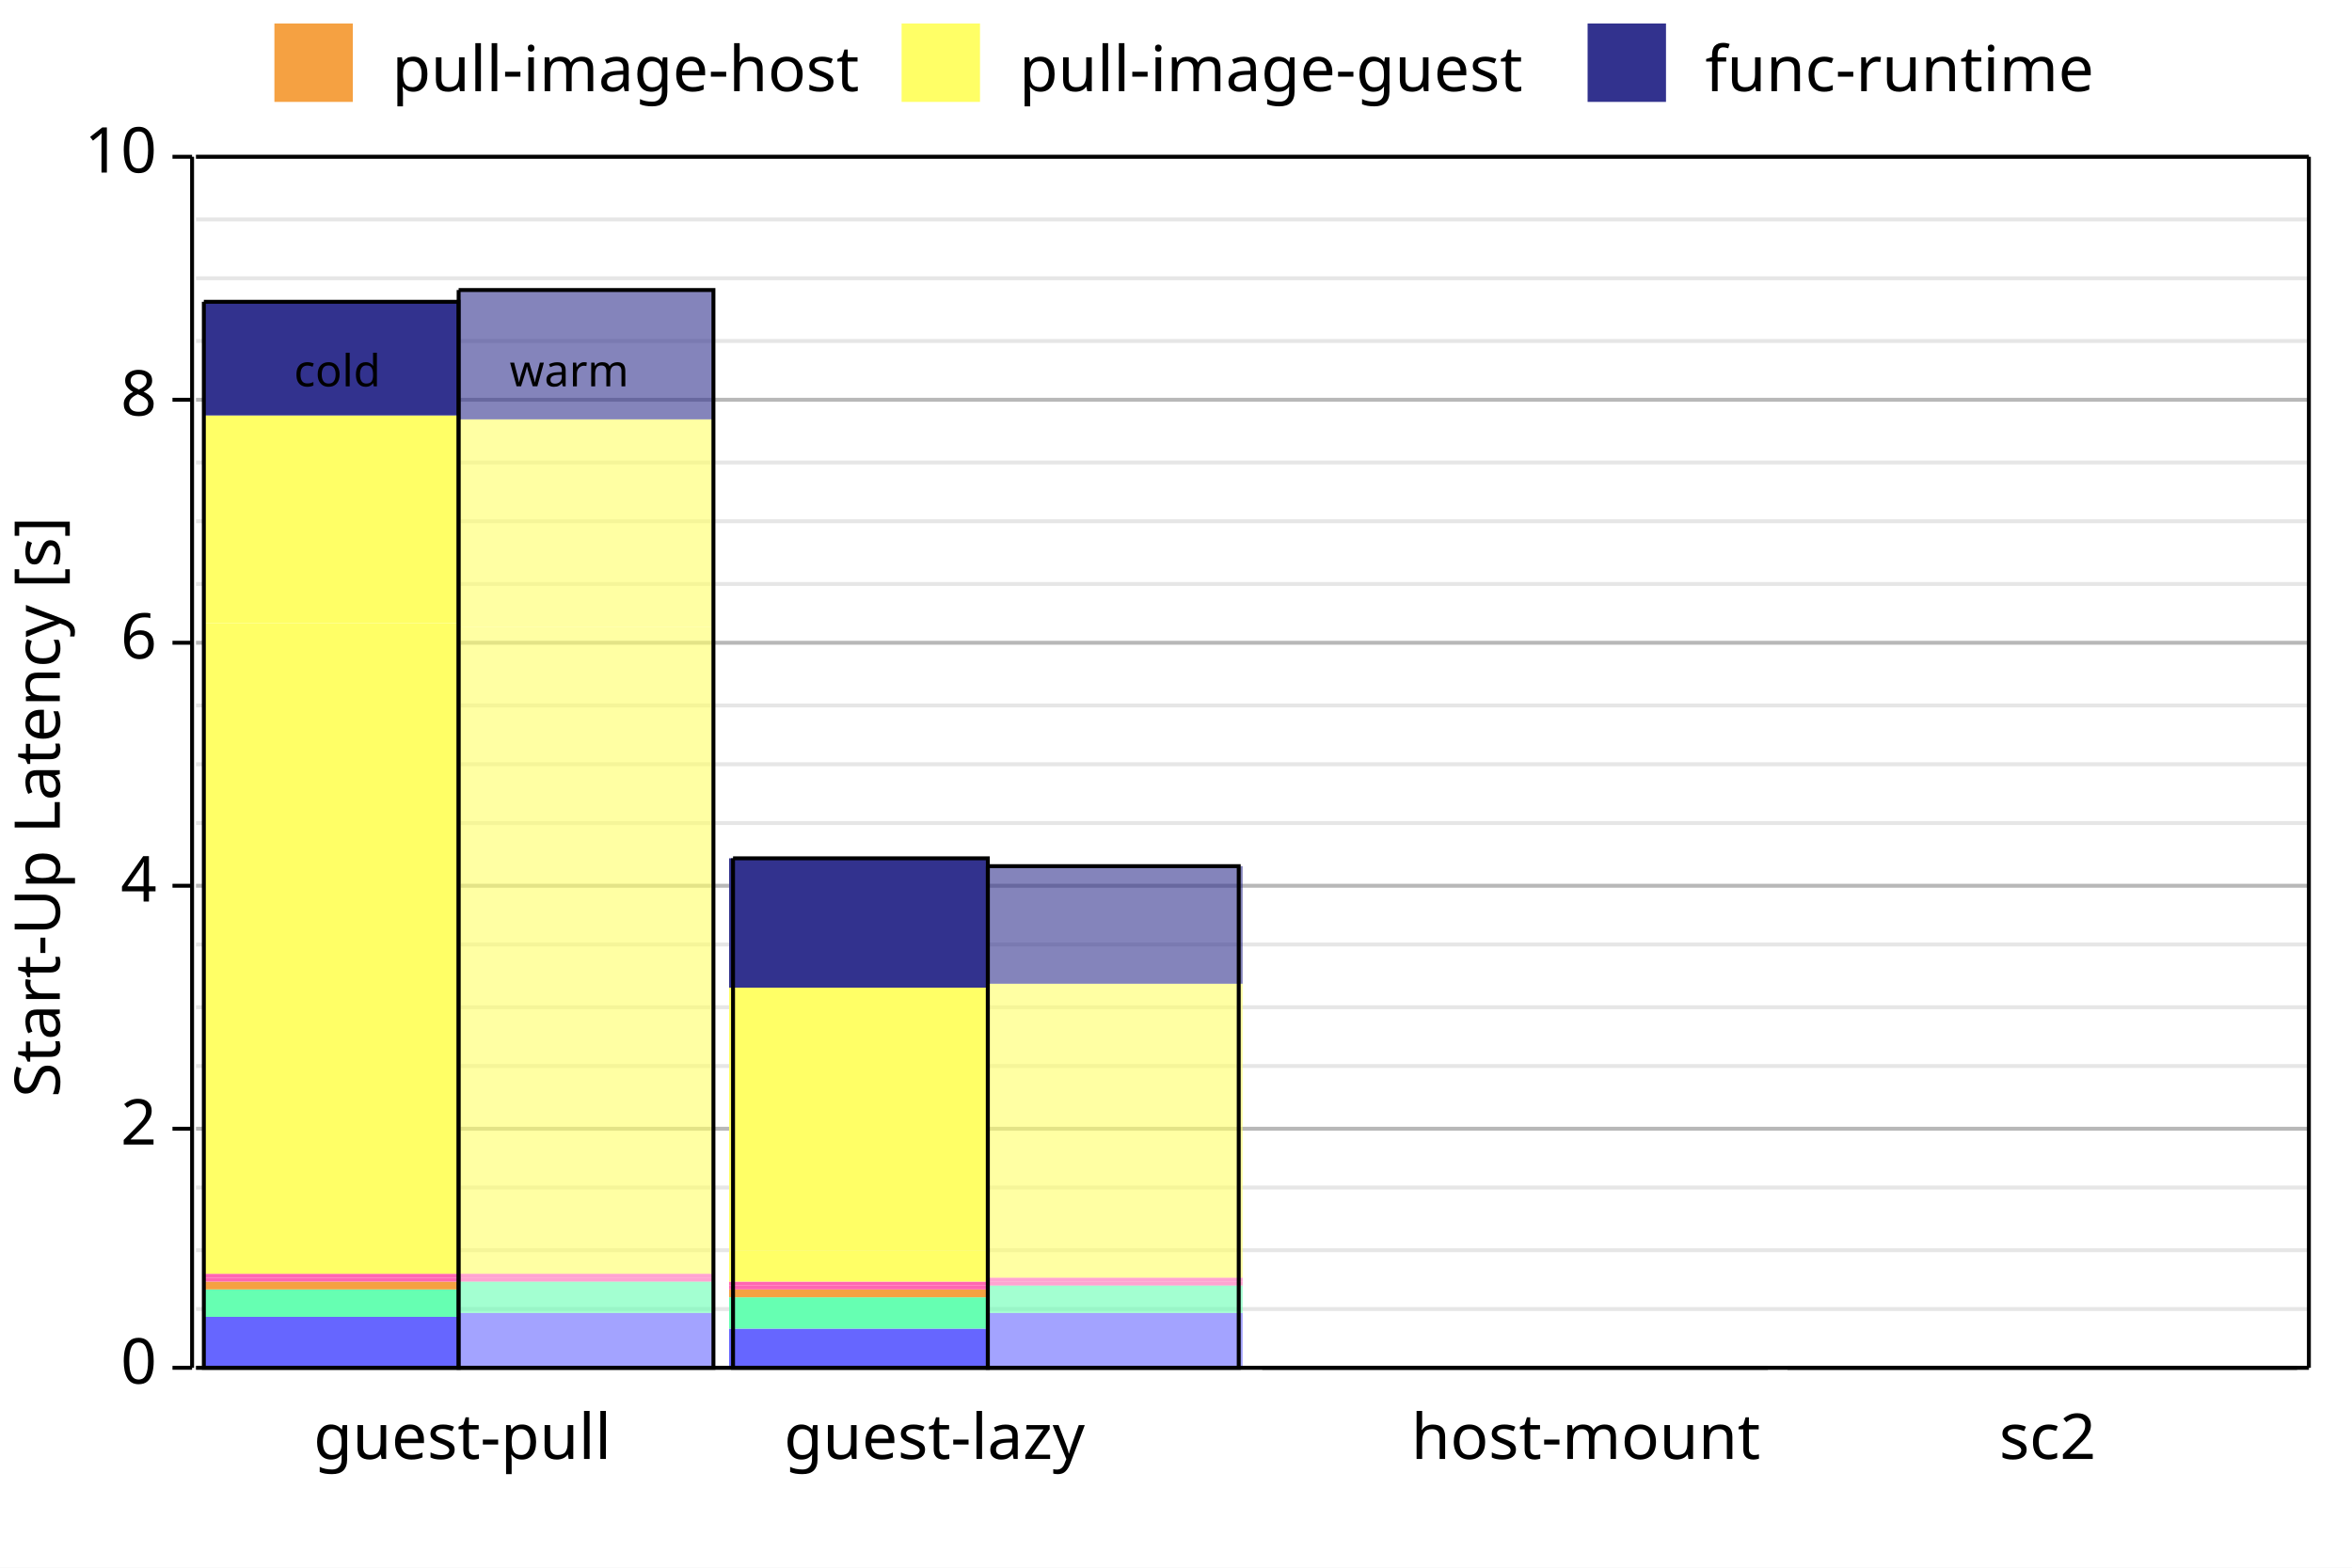
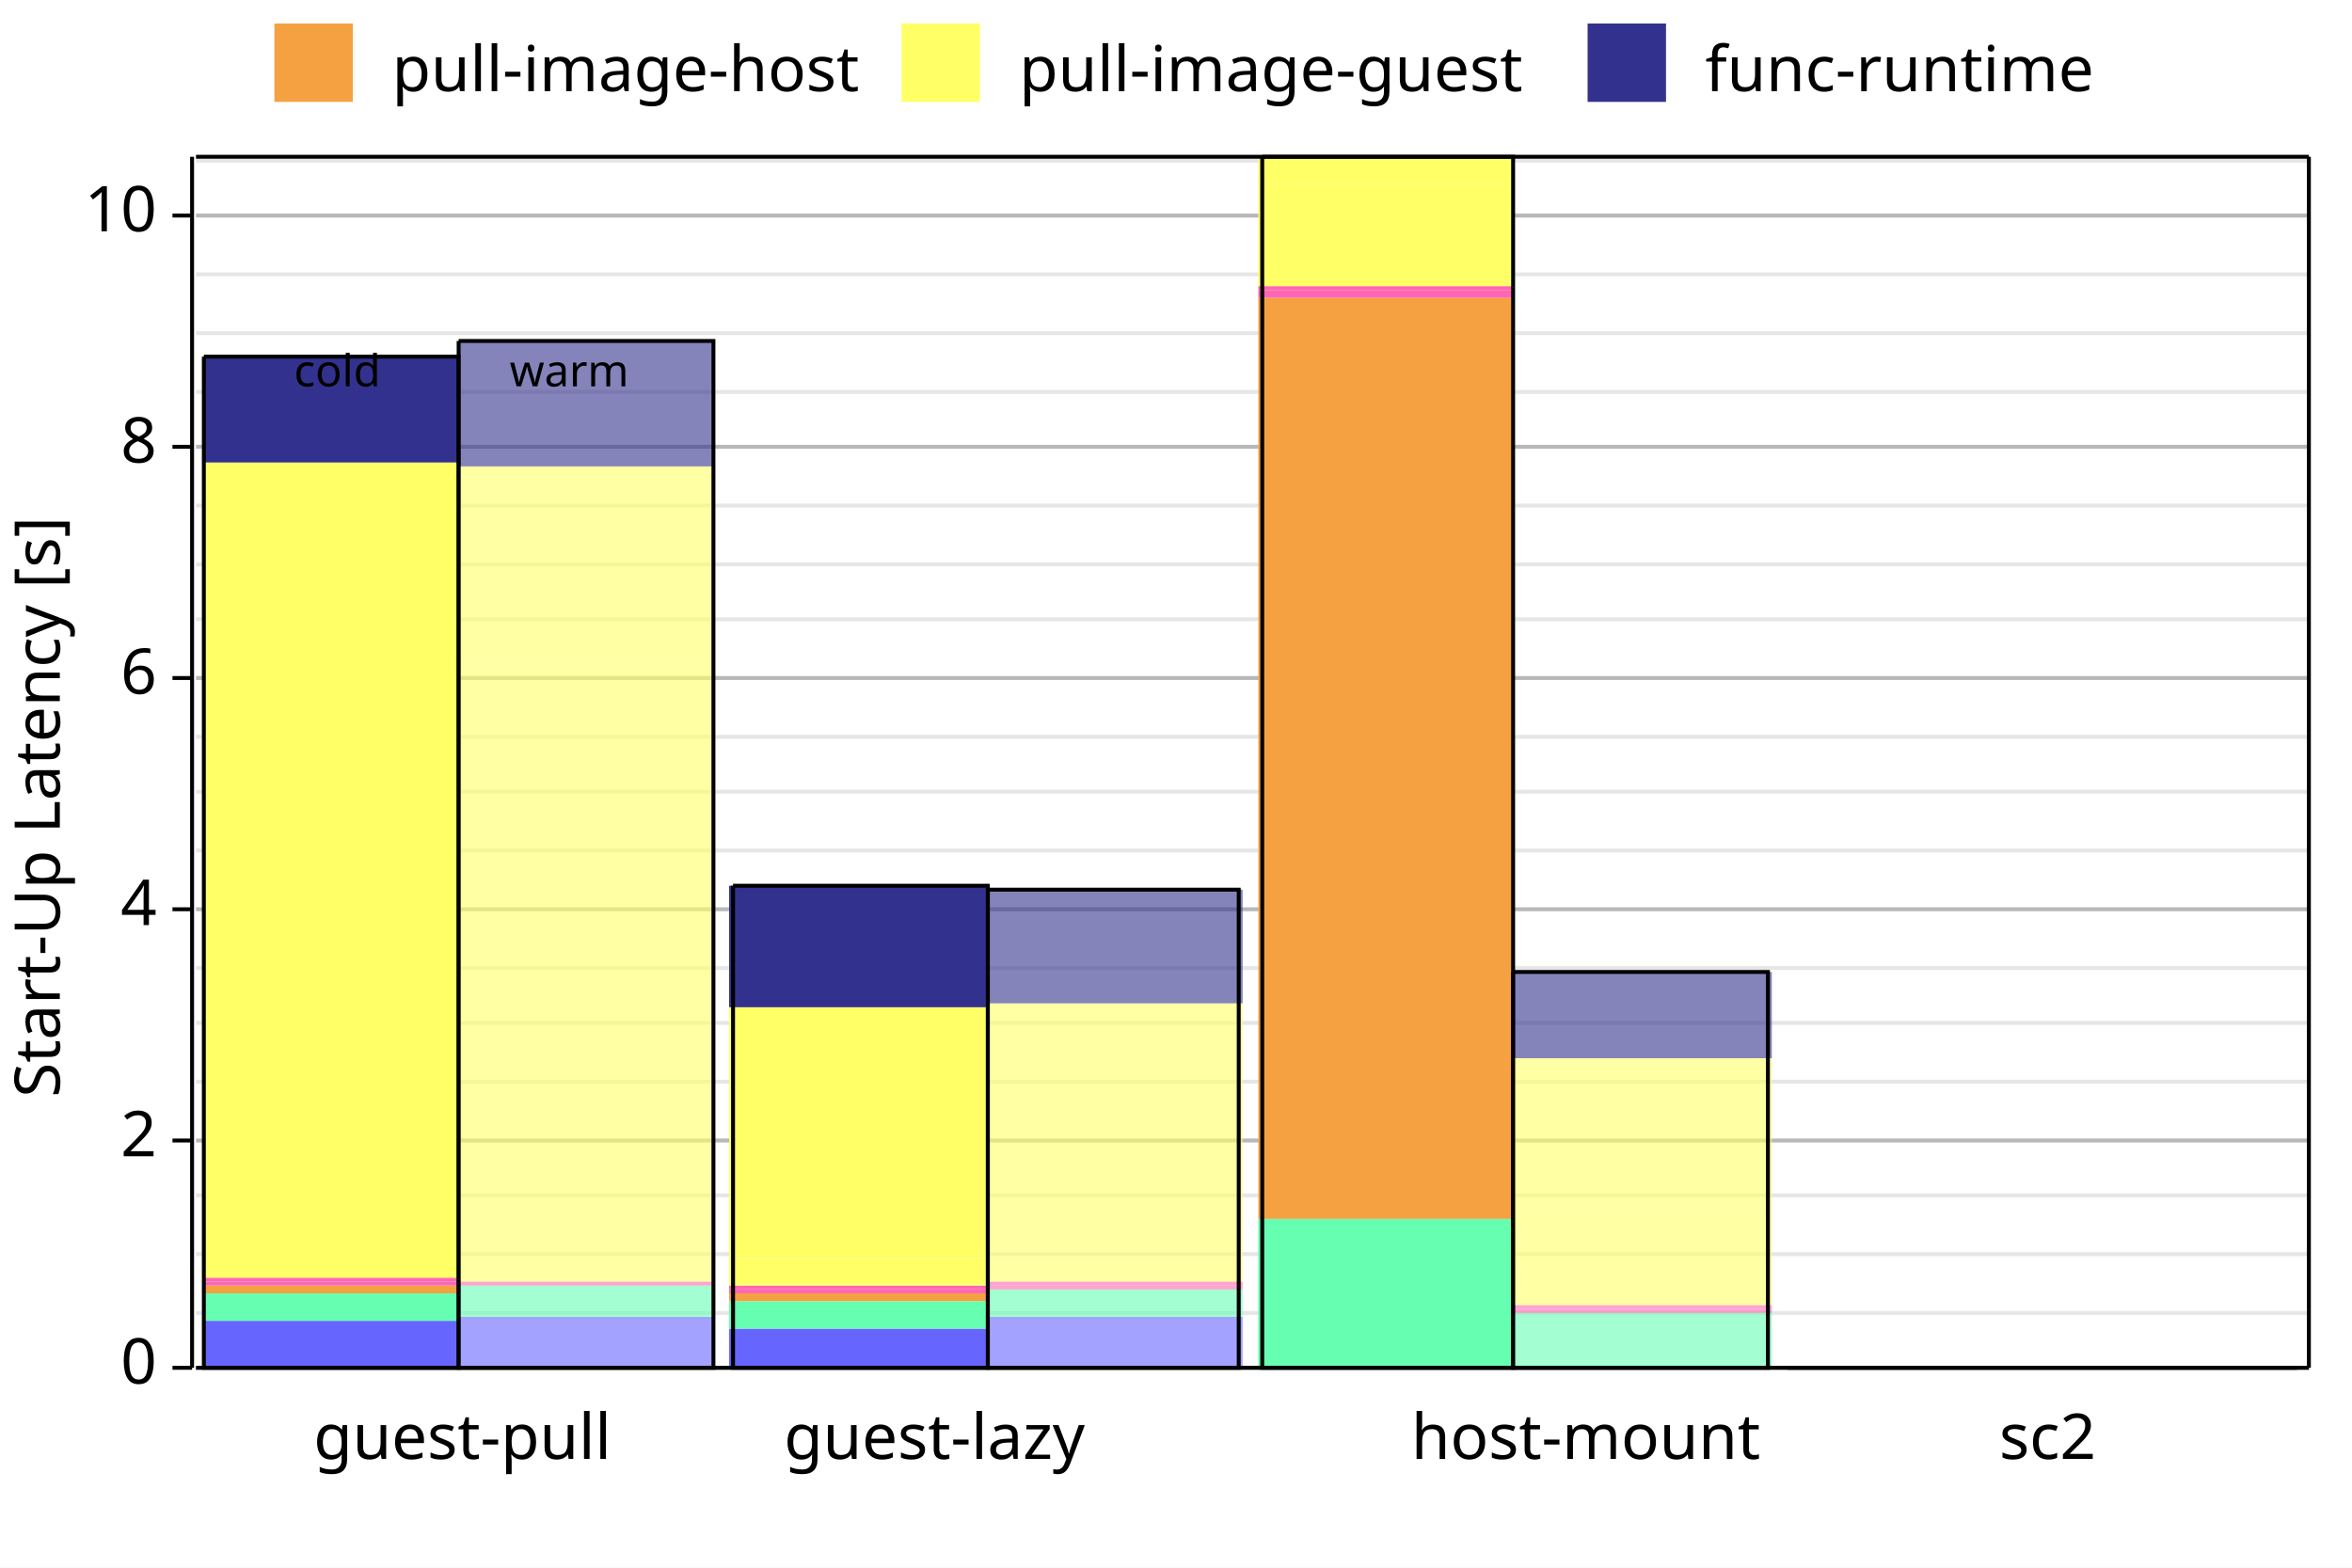
<svg xmlns="http://www.w3.org/2000/svg" width="600" height="400" viewBox="0 0 600 400">
  <rect x="0" y="0" width="600" height="400" opacity="1" fill="#FFFFFF" stroke="none" />
  <line opacity="0.1" stroke="#000000" stroke-width="1" x1="50" y1="349" x2="589" y2="349" />
-   <line opacity="0.1" stroke="#000000" stroke-width="1" x1="50" y1="334" x2="589" y2="334" />
-   <line opacity="0.1" stroke="#000000" stroke-width="1" x1="50" y1="319" x2="589" y2="319" />
-   <line opacity="0.1" stroke="#000000" stroke-width="1" x1="50" y1="303" x2="589" y2="303" />
-   <line opacity="0.1" stroke="#000000" stroke-width="1" x1="50" y1="288" x2="589" y2="288" />
-   <line opacity="0.1" stroke="#000000" stroke-width="1" x1="50" y1="272" x2="589" y2="272" />
-   <line opacity="0.1" stroke="#000000" stroke-width="1" x1="50" y1="257" x2="589" y2="257" />
-   <line opacity="0.1" stroke="#000000" stroke-width="1" x1="50" y1="241" x2="589" y2="241" />
-   <line opacity="0.1" stroke="#000000" stroke-width="1" x1="50" y1="226" x2="589" y2="226" />
-   <line opacity="0.1" stroke="#000000" stroke-width="1" x1="50" y1="210" x2="589" y2="210" />
-   <line opacity="0.1" stroke="#000000" stroke-width="1" x1="50" y1="195" x2="589" y2="195" />
-   <line opacity="0.1" stroke="#000000" stroke-width="1" x1="50" y1="180" x2="589" y2="180" />
-   <line opacity="0.1" stroke="#000000" stroke-width="1" x1="50" y1="164" x2="589" y2="164" />
-   <line opacity="0.1" stroke="#000000" stroke-width="1" x1="50" y1="149" x2="589" y2="149" />
-   <line opacity="0.1" stroke="#000000" stroke-width="1" x1="50" y1="133" x2="589" y2="133" />
-   <line opacity="0.1" stroke="#000000" stroke-width="1" x1="50" y1="118" x2="589" y2="118" />
-   <line opacity="0.1" stroke="#000000" stroke-width="1" x1="50" y1="102" x2="589" y2="102" />
-   <line opacity="0.1" stroke="#000000" stroke-width="1" x1="50" y1="87" x2="589" y2="87" />
-   <line opacity="0.1" stroke="#000000" stroke-width="1" x1="50" y1="71" x2="589" y2="71" />
-   <line opacity="0.1" stroke="#000000" stroke-width="1" x1="50" y1="56" x2="589" y2="56" />
-   <line opacity="0.1" stroke="#000000" stroke-width="1" x1="50" y1="40" x2="589" y2="40" />
+   <line opacity="0.1" stroke="#000000" stroke-width="1" x1="50" y1="335" x2="589" y2="335" />
+   <line opacity="0.1" stroke="#000000" stroke-width="1" x1="50" y1="320" x2="589" y2="320" />
+   <line opacity="0.1" stroke="#000000" stroke-width="1" x1="50" y1="305" x2="589" y2="305" />
+   <line opacity="0.1" stroke="#000000" stroke-width="1" x1="50" y1="291" x2="589" y2="291" />
+   <line opacity="0.1" stroke="#000000" stroke-width="1" x1="50" y1="276" x2="589" y2="276" />
+   <line opacity="0.1" stroke="#000000" stroke-width="1" x1="50" y1="261" x2="589" y2="261" />
+   <line opacity="0.1" stroke="#000000" stroke-width="1" x1="50" y1="247" x2="589" y2="247" />
+   <line opacity="0.1" stroke="#000000" stroke-width="1" x1="50" y1="232" x2="589" y2="232" />
+   <line opacity="0.1" stroke="#000000" stroke-width="1" x1="50" y1="217" x2="589" y2="217" />
+   <line opacity="0.1" stroke="#000000" stroke-width="1" x1="50" y1="202" x2="589" y2="202" />
+   <line opacity="0.1" stroke="#000000" stroke-width="1" x1="50" y1="188" x2="589" y2="188" />
+   <line opacity="0.1" stroke="#000000" stroke-width="1" x1="50" y1="173" x2="589" y2="173" />
+   <line opacity="0.1" stroke="#000000" stroke-width="1" x1="50" y1="158" x2="589" y2="158" />
+   <line opacity="0.1" stroke="#000000" stroke-width="1" x1="50" y1="144" x2="589" y2="144" />
+   <line opacity="0.1" stroke="#000000" stroke-width="1" x1="50" y1="129" x2="589" y2="129" />
+   <line opacity="0.1" stroke="#000000" stroke-width="1" x1="50" y1="114" x2="589" y2="114" />
+   <line opacity="0.1" stroke="#000000" stroke-width="1" x1="50" y1="100" x2="589" y2="100" />
+   <line opacity="0.1" stroke="#000000" stroke-width="1" x1="50" y1="85" x2="589" y2="85" />
+   <line opacity="0.1" stroke="#000000" stroke-width="1" x1="50" y1="70" x2="589" y2="70" />
+   <line opacity="0.1" stroke="#000000" stroke-width="1" x1="50" y1="55" x2="589" y2="55" />
+   <line opacity="0.1" stroke="#000000" stroke-width="1" x1="50" y1="41" x2="589" y2="41" />
  <line opacity="0.2" stroke="#000000" stroke-width="1" x1="50" y1="349" x2="589" y2="349" />
-   <line opacity="0.2" stroke="#000000" stroke-width="1" x1="50" y1="288" x2="589" y2="288" />
-   <line opacity="0.2" stroke="#000000" stroke-width="1" x1="50" y1="226" x2="589" y2="226" />
-   <line opacity="0.2" stroke="#000000" stroke-width="1" x1="50" y1="164" x2="589" y2="164" />
-   <line opacity="0.2" stroke="#000000" stroke-width="1" x1="50" y1="102" x2="589" y2="102" />
-   <line opacity="0.2" stroke="#000000" stroke-width="1" x1="50" y1="40" x2="589" y2="40" />
+   <line opacity="0.2" stroke="#000000" stroke-width="1" x1="50" y1="291" x2="589" y2="291" />
+   <line opacity="0.2" stroke="#000000" stroke-width="1" x1="50" y1="232" x2="589" y2="232" />
+   <line opacity="0.2" stroke="#000000" stroke-width="1" x1="50" y1="173" x2="589" y2="173" />
+   <line opacity="0.2" stroke="#000000" stroke-width="1" x1="50" y1="114" x2="589" y2="114" />
+   <line opacity="0.2" stroke="#000000" stroke-width="1" x1="50" y1="55" x2="589" y2="55" />
  <polyline fill="none" opacity="1" stroke="#000000" stroke-width="1" points="49,40 49,349 " />
  <text x="40" y="349" dy="0.5ex" text-anchor="end" font-family="sans-serif" font-size="16.129" opacity="1" fill="#000000">
0
</text>
  <polyline fill="none" opacity="1" stroke="#000000" stroke-width="1" points="44,349 49,349 " />
-   <text x="40" y="288" dy="0.5ex" text-anchor="end" font-family="sans-serif" font-size="16.129" opacity="1" fill="#000000">
+   <text x="40" y="291" dy="0.5ex" text-anchor="end" font-family="sans-serif" font-size="16.129" opacity="1" fill="#000000">
2
</text>
-   <polyline fill="none" opacity="1" stroke="#000000" stroke-width="1" points="44,288 49,288 " />
-   <text x="40" y="226" dy="0.5ex" text-anchor="end" font-family="sans-serif" font-size="16.129" opacity="1" fill="#000000">
+   <polyline fill="none" opacity="1" stroke="#000000" stroke-width="1" points="44,291 49,291 " />
+   <text x="40" y="232" dy="0.5ex" text-anchor="end" font-family="sans-serif" font-size="16.129" opacity="1" fill="#000000">
4
</text>
-   <polyline fill="none" opacity="1" stroke="#000000" stroke-width="1" points="44,226 49,226 " />
-   <text x="40" y="164" dy="0.5ex" text-anchor="end" font-family="sans-serif" font-size="16.129" opacity="1" fill="#000000">
+   <polyline fill="none" opacity="1" stroke="#000000" stroke-width="1" points="44,232 49,232 " />
+   <text x="40" y="173" dy="0.5ex" text-anchor="end" font-family="sans-serif" font-size="16.129" opacity="1" fill="#000000">
6
</text>
-   <polyline fill="none" opacity="1" stroke="#000000" stroke-width="1" points="44,164 49,164 " />
-   <text x="40" y="102" dy="0.5ex" text-anchor="end" font-family="sans-serif" font-size="16.129" opacity="1" fill="#000000">
+   <polyline fill="none" opacity="1" stroke="#000000" stroke-width="1" points="44,173 49,173 " />
+   <text x="40" y="114" dy="0.5ex" text-anchor="end" font-family="sans-serif" font-size="16.129" opacity="1" fill="#000000">
8
</text>
-   <polyline fill="none" opacity="1" stroke="#000000" stroke-width="1" points="44,102 49,102 " />
-   <text x="40" y="40" dy="0.5ex" text-anchor="end" font-family="sans-serif" font-size="16.129" opacity="1" fill="#000000">
+   <polyline fill="none" opacity="1" stroke="#000000" stroke-width="1" points="44,114 49,114 " />
+   <text x="40" y="55" dy="0.5ex" text-anchor="end" font-family="sans-serif" font-size="16.129" opacity="1" fill="#000000">
10
</text>
-   <polyline fill="none" opacity="1" stroke="#000000" stroke-width="1" points="44,40 49,40 " />
+   <polyline fill="none" opacity="1" stroke="#000000" stroke-width="1" points="44,55 49,55 " />
  <text x="3" y="280" dy="0.76em" text-anchor="start" font-family="sans-serif" font-size="16.129" opacity="1" fill="#000000" transform="rotate(270, 3, 280)">
Start-Up Latency [s]
</text>
-   <rect x="52" y="336" width="65" height="13" opacity="1" fill="#6666FF" stroke="none" />
+   <rect x="52" y="337" width="65" height="12" opacity="1" fill="#6666FF" stroke="none" />
  <rect x="186" y="339" width="66" height="10" opacity="1" fill="#6666FF" stroke="none" />
  <rect x="321" y="349" width="65" height="0" opacity="1" fill="#6666FF" stroke="none" />
  <rect x="456" y="349" width="65" height="0" opacity="1" fill="#6666FF" stroke="none" />
-   <rect x="52" y="329" width="65" height="7" opacity="1" fill="#66FFB2" stroke="none" />
-   <rect x="186" y="331" width="66" height="8" opacity="1" fill="#66FFB2" stroke="none" />
-   <rect x="321" y="349" width="65" height="0" opacity="1" fill="#66FFB2" stroke="none" />
+   <rect x="52" y="330" width="65" height="7" opacity="1" fill="#66FFB2" stroke="none" />
+   <rect x="186" y="332" width="66" height="7" opacity="1" fill="#66FFB2" stroke="none" />
+   <rect x="321" y="311" width="65" height="38" opacity="1" fill="#66FFB2" stroke="none" />
  <rect x="456" y="349" width="65" height="0" opacity="1" fill="#66FFB2" stroke="none" />
-   <rect x="52" y="327" width="65" height="2" opacity="1" fill="#F5A142" stroke="none" />
-   <rect x="186" y="329" width="66" height="2" opacity="1" fill="#F5A142" stroke="none" />
-   <rect x="321" y="349" width="65" height="0" opacity="1" fill="#F5A142" stroke="none" />
+   <rect x="52" y="328" width="65" height="2" opacity="1" fill="#F5A142" stroke="none" />
+   <rect x="186" y="330" width="66" height="2" opacity="1" fill="#F5A142" stroke="none" />
+   <rect x="321" y="76" width="65" height="235" opacity="1" fill="#F5A142" stroke="none" />
  <rect x="456" y="349" width="65" height="0" opacity="1" fill="#F5A142" stroke="none" />
+   <rect x="52" y="327" width="65" height="1" opacity="1" fill="#FF66B2" stroke="none" />
+   <rect x="186" y="329" width="66" height="1" opacity="1" fill="#FF66B2" stroke="none" />
+   <rect x="321" y="74" width="65" height="2" opacity="1" fill="#FF66B2" stroke="none" />
+   <rect x="456" y="349" width="65" height="0" opacity="1" fill="#FF66B2" stroke="none" />
  <rect x="52" y="326" width="65" height="1" opacity="1" fill="#FF66B2" stroke="none" />
  <rect x="186" y="328" width="66" height="1" opacity="1" fill="#FF66B2" stroke="none" />
-   <rect x="321" y="349" width="65" height="0" opacity="1" fill="#FF66B2" stroke="none" />
+   <rect x="321" y="73" width="65" height="1" opacity="1" fill="#FF66B2" stroke="none" />
  <rect x="456" y="349" width="65" height="0" opacity="1" fill="#FF66B2" stroke="none" />
-   <rect x="52" y="325" width="65" height="1" opacity="1" fill="#FF66B2" stroke="none" />
-   <rect x="186" y="327" width="66" height="1" opacity="1" fill="#FF66B2" stroke="none" />
-   <rect x="321" y="349" width="65" height="0" opacity="1" fill="#FF66B2" stroke="none" />
-   <rect x="456" y="349" width="65" height="0" opacity="1" fill="#FF66B2" stroke="none" />
-   <rect x="52" y="159" width="65" height="166" opacity="1" fill="#FFFF66" stroke="none" />
-   <rect x="186" y="319" width="66" height="8" opacity="1" fill="#FFFF66" stroke="none" />
-   <rect x="321" y="349" width="65" height="0" opacity="1" fill="#FFFF66" stroke="none" />
+   <rect x="52" y="168" width="65" height="158" opacity="1" fill="#FFFF66" stroke="none" />
+   <rect x="186" y="321" width="66" height="7" opacity="1" fill="#FFFF66" stroke="none" />
+   <rect x="321" y="47" width="65" height="26" opacity="1" fill="#FFFF66" stroke="none" />
  <rect x="456" y="349" width="65" height="0" opacity="1" fill="#FFFF66" stroke="none" />
-   <rect x="52" y="106" width="65" height="53" opacity="1" fill="#FFFF66" stroke="none" />
-   <rect x="186" y="252" width="66" height="67" opacity="1" fill="#FFFF66" stroke="none" />
-   <rect x="321" y="349" width="65" height="0" opacity="1" fill="#FFFF66" stroke="none" />
+   <rect x="52" y="118" width="65" height="50" opacity="1" fill="#FFFF66" stroke="none" />
+   <rect x="186" y="257" width="66" height="64" opacity="1" fill="#FFFF66" stroke="none" />
+   <rect x="321" y="40" width="65" height="7" opacity="1" fill="#FFFF66" stroke="none" />
  <rect x="456" y="349" width="65" height="0" opacity="1" fill="#FFFF66" stroke="none" />
-   <rect x="52" y="77" width="65" height="29" opacity="1" fill="#32328E" stroke="none" />
-   <rect x="186" y="219" width="66" height="33" opacity="1" fill="#32328E" stroke="none" />
-   <rect x="321" y="349" width="65" height="0" opacity="1" fill="#32328E" stroke="none" />
+   <rect x="52" y="91" width="65" height="27" opacity="1" fill="#32328E" stroke="none" />
+   <rect x="186" y="226" width="66" height="31" opacity="1" fill="#32328E" stroke="none" />
+   <rect x="321" y="40" width="65" height="0" opacity="1" fill="#32328E" stroke="none" />
  <rect x="456" y="349" width="65" height="0" opacity="1" fill="#32328E" stroke="none" />
-   <polyline fill="none" opacity="1" stroke="#000000" stroke-width="1" points="52,77 117,77 117,349 52,349 52,77 " />
-   <polyline fill="none" opacity="1" stroke="#000000" stroke-width="1" points="187,219 252,219 252,349 187,349 187,219 " />
-   <polyline fill="none" opacity="1" stroke="#000000" stroke-width="1" points="322,349 386,349 386,349 322,349 322,349 " />
+   <polyline fill="none" opacity="1" stroke="#000000" stroke-width="1" points="52,91 117,91 117,349 52,349 52,91 " />
+   <polyline fill="none" opacity="1" stroke="#000000" stroke-width="1" points="187,226 252,226 252,349 187,349 187,226 " />
+   <polyline fill="none" opacity="1" stroke="#000000" stroke-width="1" points="322,40 386,40 386,349 322,349 322,40 " />
  <polyline fill="none" opacity="1" stroke="#000000" stroke-width="1" points="456,349 521,349 521,349 456,349 456,349 " />
-   <rect x="117" y="335" width="65" height="14" opacity="0.6" fill="#6666FF" stroke="none" />
-   <rect x="252" y="335" width="65" height="14" opacity="0.6" fill="#6666FF" stroke="none" />
+   <rect x="117" y="336" width="65" height="13" opacity="0.6" fill="#6666FF" stroke="none" />
+   <rect x="252" y="336" width="65" height="13" opacity="0.6" fill="#6666FF" stroke="none" />
  <rect x="386" y="349" width="66" height="0" opacity="0.6" fill="#6666FF" stroke="none" />
  <rect x="521" y="349" width="66" height="0" opacity="0.6" fill="#6666FF" stroke="none" />
-   <rect x="117" y="327" width="65" height="8" opacity="0.6" fill="#66FFB2" stroke="none" />
-   <rect x="252" y="328" width="65" height="7" opacity="0.6" fill="#66FFB2" stroke="none" />
-   <rect x="386" y="349" width="66" height="0" opacity="0.6" fill="#66FFB2" stroke="none" />
+   <rect x="117" y="328" width="65" height="8" opacity="0.6" fill="#66FFB2" stroke="none" />
+   <rect x="252" y="329" width="65" height="7" opacity="0.6" fill="#66FFB2" stroke="none" />
+   <rect x="386" y="335" width="66" height="14" opacity="0.6" fill="#66FFB2" stroke="none" />
  <rect x="521" y="349" width="66" height="0" opacity="0.6" fill="#66FFB2" stroke="none" />
-   <rect x="117" y="327" width="65" height="0" opacity="0.6" fill="#F5A142" stroke="none" />
-   <rect x="252" y="328" width="65" height="0" opacity="0.6" fill="#F5A142" stroke="none" />
-   <rect x="386" y="349" width="66" height="0" opacity="0.6" fill="#F5A142" stroke="none" />
+   <rect x="117" y="328" width="65" height="0" opacity="0.6" fill="#F5A142" stroke="none" />
+   <rect x="252" y="329" width="65" height="0" opacity="0.6" fill="#F5A142" stroke="none" />
+   <rect x="386" y="335" width="66" height="0" opacity="0.6" fill="#F5A142" stroke="none" />
  <rect x="521" y="349" width="66" height="0" opacity="0.6" fill="#F5A142" stroke="none" />
-   <rect x="117" y="326" width="65" height="1" opacity="0.6" fill="#FF66B2" stroke="none" />
+   <rect x="117" y="327" width="65" height="1" opacity="0.6" fill="#FF66B2" stroke="none" />
+   <rect x="252" y="328" width="65" height="1" opacity="0.6" fill="#FF66B2" stroke="none" />
+   <rect x="386" y="334" width="66" height="1" opacity="0.6" fill="#FF66B2" stroke="none" />
+   <rect x="521" y="349" width="66" height="0" opacity="0.6" fill="#FF66B2" stroke="none" />
+   <rect x="117" y="327" width="65" height="0" opacity="0.6" fill="#FF66B2" stroke="none" />
  <rect x="252" y="327" width="65" height="1" opacity="0.6" fill="#FF66B2" stroke="none" />
-   <rect x="386" y="349" width="66" height="0" opacity="0.6" fill="#FF66B2" stroke="none" />
+   <rect x="386" y="333" width="66" height="1" opacity="0.6" fill="#FF66B2" stroke="none" />
  <rect x="521" y="349" width="66" height="0" opacity="0.6" fill="#FF66B2" stroke="none" />
-   <rect x="117" y="325" width="65" height="1" opacity="0.6" fill="#FF66B2" stroke="none" />
-   <rect x="252" y="326" width="65" height="1" opacity="0.6" fill="#FF66B2" stroke="none" />
-   <rect x="386" y="349" width="66" height="0" opacity="0.6" fill="#FF66B2" stroke="none" />
-   <rect x="521" y="349" width="66" height="0" opacity="0.6" fill="#FF66B2" stroke="none" />
-   <rect x="117" y="160" width="65" height="165" opacity="0.6" fill="#FFFF66" stroke="none" />
-   <rect x="252" y="318" width="65" height="8" opacity="0.6" fill="#FFFF66" stroke="none" />
-   <rect x="386" y="349" width="66" height="0" opacity="0.6" fill="#FFFF66" stroke="none" />
+   <rect x="117" y="169" width="65" height="158" opacity="0.6" fill="#FFFF66" stroke="none" />
+   <rect x="252" y="320" width="65" height="7" opacity="0.6" fill="#FFFF66" stroke="none" />
+   <rect x="386" y="308" width="66" height="25" opacity="0.6" fill="#FFFF66" stroke="none" />
  <rect x="521" y="349" width="66" height="0" opacity="0.6" fill="#FFFF66" stroke="none" />
-   <rect x="117" y="107" width="65" height="53" opacity="0.6" fill="#FFFF66" stroke="none" />
-   <rect x="252" y="251" width="65" height="67" opacity="0.6" fill="#FFFF66" stroke="none" />
-   <rect x="386" y="349" width="66" height="0" opacity="0.6" fill="#FFFF66" stroke="none" />
+   <rect x="117" y="119" width="65" height="50" opacity="0.6" fill="#FFFF66" stroke="none" />
+   <rect x="252" y="256" width="65" height="64" opacity="0.6" fill="#FFFF66" stroke="none" />
+   <rect x="386" y="270" width="66" height="38" opacity="0.6" fill="#FFFF66" stroke="none" />
  <rect x="521" y="349" width="66" height="0" opacity="0.6" fill="#FFFF66" stroke="none" />
-   <rect x="117" y="74" width="65" height="33" opacity="0.6" fill="#32328E" stroke="none" />
-   <rect x="252" y="221" width="65" height="30" opacity="0.6" fill="#32328E" stroke="none" />
-   <rect x="386" y="349" width="66" height="0" opacity="0.6" fill="#32328E" stroke="none" />
+   <rect x="117" y="87" width="65" height="32" opacity="0.6" fill="#32328E" stroke="none" />
+   <rect x="252" y="227" width="65" height="29" opacity="0.6" fill="#32328E" stroke="none" />
+   <rect x="386" y="248" width="66" height="22" opacity="0.6" fill="#32328E" stroke="none" />
  <rect x="521" y="349" width="66" height="0" opacity="0.6" fill="#32328E" stroke="none" />
-   <polyline fill="none" opacity="1" stroke="#000000" stroke-width="1" points="117,74 182,74 182,349 117,349 117,74 " />
-   <polyline fill="none" opacity="1" stroke="#000000" stroke-width="1" points="252,221 316,221 316,349 252,349 252,221 " />
-   <polyline fill="none" opacity="1" stroke="#000000" stroke-width="1" points="386,349 451,349 451,349 386,349 386,349 " />
+   <polyline fill="none" opacity="1" stroke="#000000" stroke-width="1" points="117,87 182,87 182,349 117,349 117,87 " />
+   <polyline fill="none" opacity="1" stroke="#000000" stroke-width="1" points="252,227 316,227 316,349 252,349 252,227 " />
+   <polyline fill="none" opacity="1" stroke="#000000" stroke-width="1" points="386,248 451,248 451,349 386,349 386,248 " />
  <polyline fill="none" opacity="1" stroke="#000000" stroke-width="1" points="521,349 586,349 586,349 521,349 521,349 " />
  <polyline fill="none" opacity="1" stroke="#000000" stroke-width="1" points="50,40 589,40 " />
  <polyline fill="none" opacity="1" stroke="#000000" stroke-width="1" points="589,349 589,40 " />
  <polyline fill="none" opacity="1" stroke="#000000" stroke-width="1" points="50,349 589,349 " />
  <text x="80" y="360" dy="0.76em" text-anchor="start" font-family="sans-serif" font-size="16.129" opacity="1" fill="#000000">
guest-pull
</text>
  <text x="200" y="360" dy="0.76em" text-anchor="start" font-family="sans-serif" font-size="16.129" opacity="1" fill="#000000">
guest-lazy
</text>
  <text x="360" y="360" dy="0.76em" text-anchor="start" font-family="sans-serif" font-size="16.129" opacity="1" fill="#000000">
host-mount
</text>
  <text x="510" y="360" dy="0.76em" text-anchor="start" font-family="sans-serif" font-size="16.129" opacity="1" fill="#000000">
sc2
</text>
  <rect x="70" y="6" width="20" height="20" opacity="1" fill="#F5A142" stroke="none" />
  <text x="100" y="11" dy="0.76em" text-anchor="start" font-family="sans-serif" font-size="16.129" opacity="1" fill="#000000">
pull-image-host
</text>
  <rect x="230" y="6" width="20" height="20" opacity="1" fill="#FFFF66" stroke="none" />
  <text x="260" y="11" dy="0.76em" text-anchor="start" font-family="sans-serif" font-size="16.129" opacity="1" fill="#000000">
pull-image-guest
</text>
  <rect x="405" y="6" width="20" height="20" opacity="1" fill="#32328E" stroke="none" />
  <text x="435" y="11" dy="0.76em" text-anchor="start" font-family="sans-serif" font-size="16.129" opacity="1" fill="#000000">
func-runtime
</text>
  <text x="75" y="90" dy="0.76em" text-anchor="start" font-family="sans-serif" font-size="11.29" opacity="1" fill="#000000">
cold
</text>
  <text x="130" y="90" dy="0.76em" text-anchor="start" font-family="sans-serif" font-size="11.29" opacity="1" fill="#000000">
warm
</text>
</svg>
